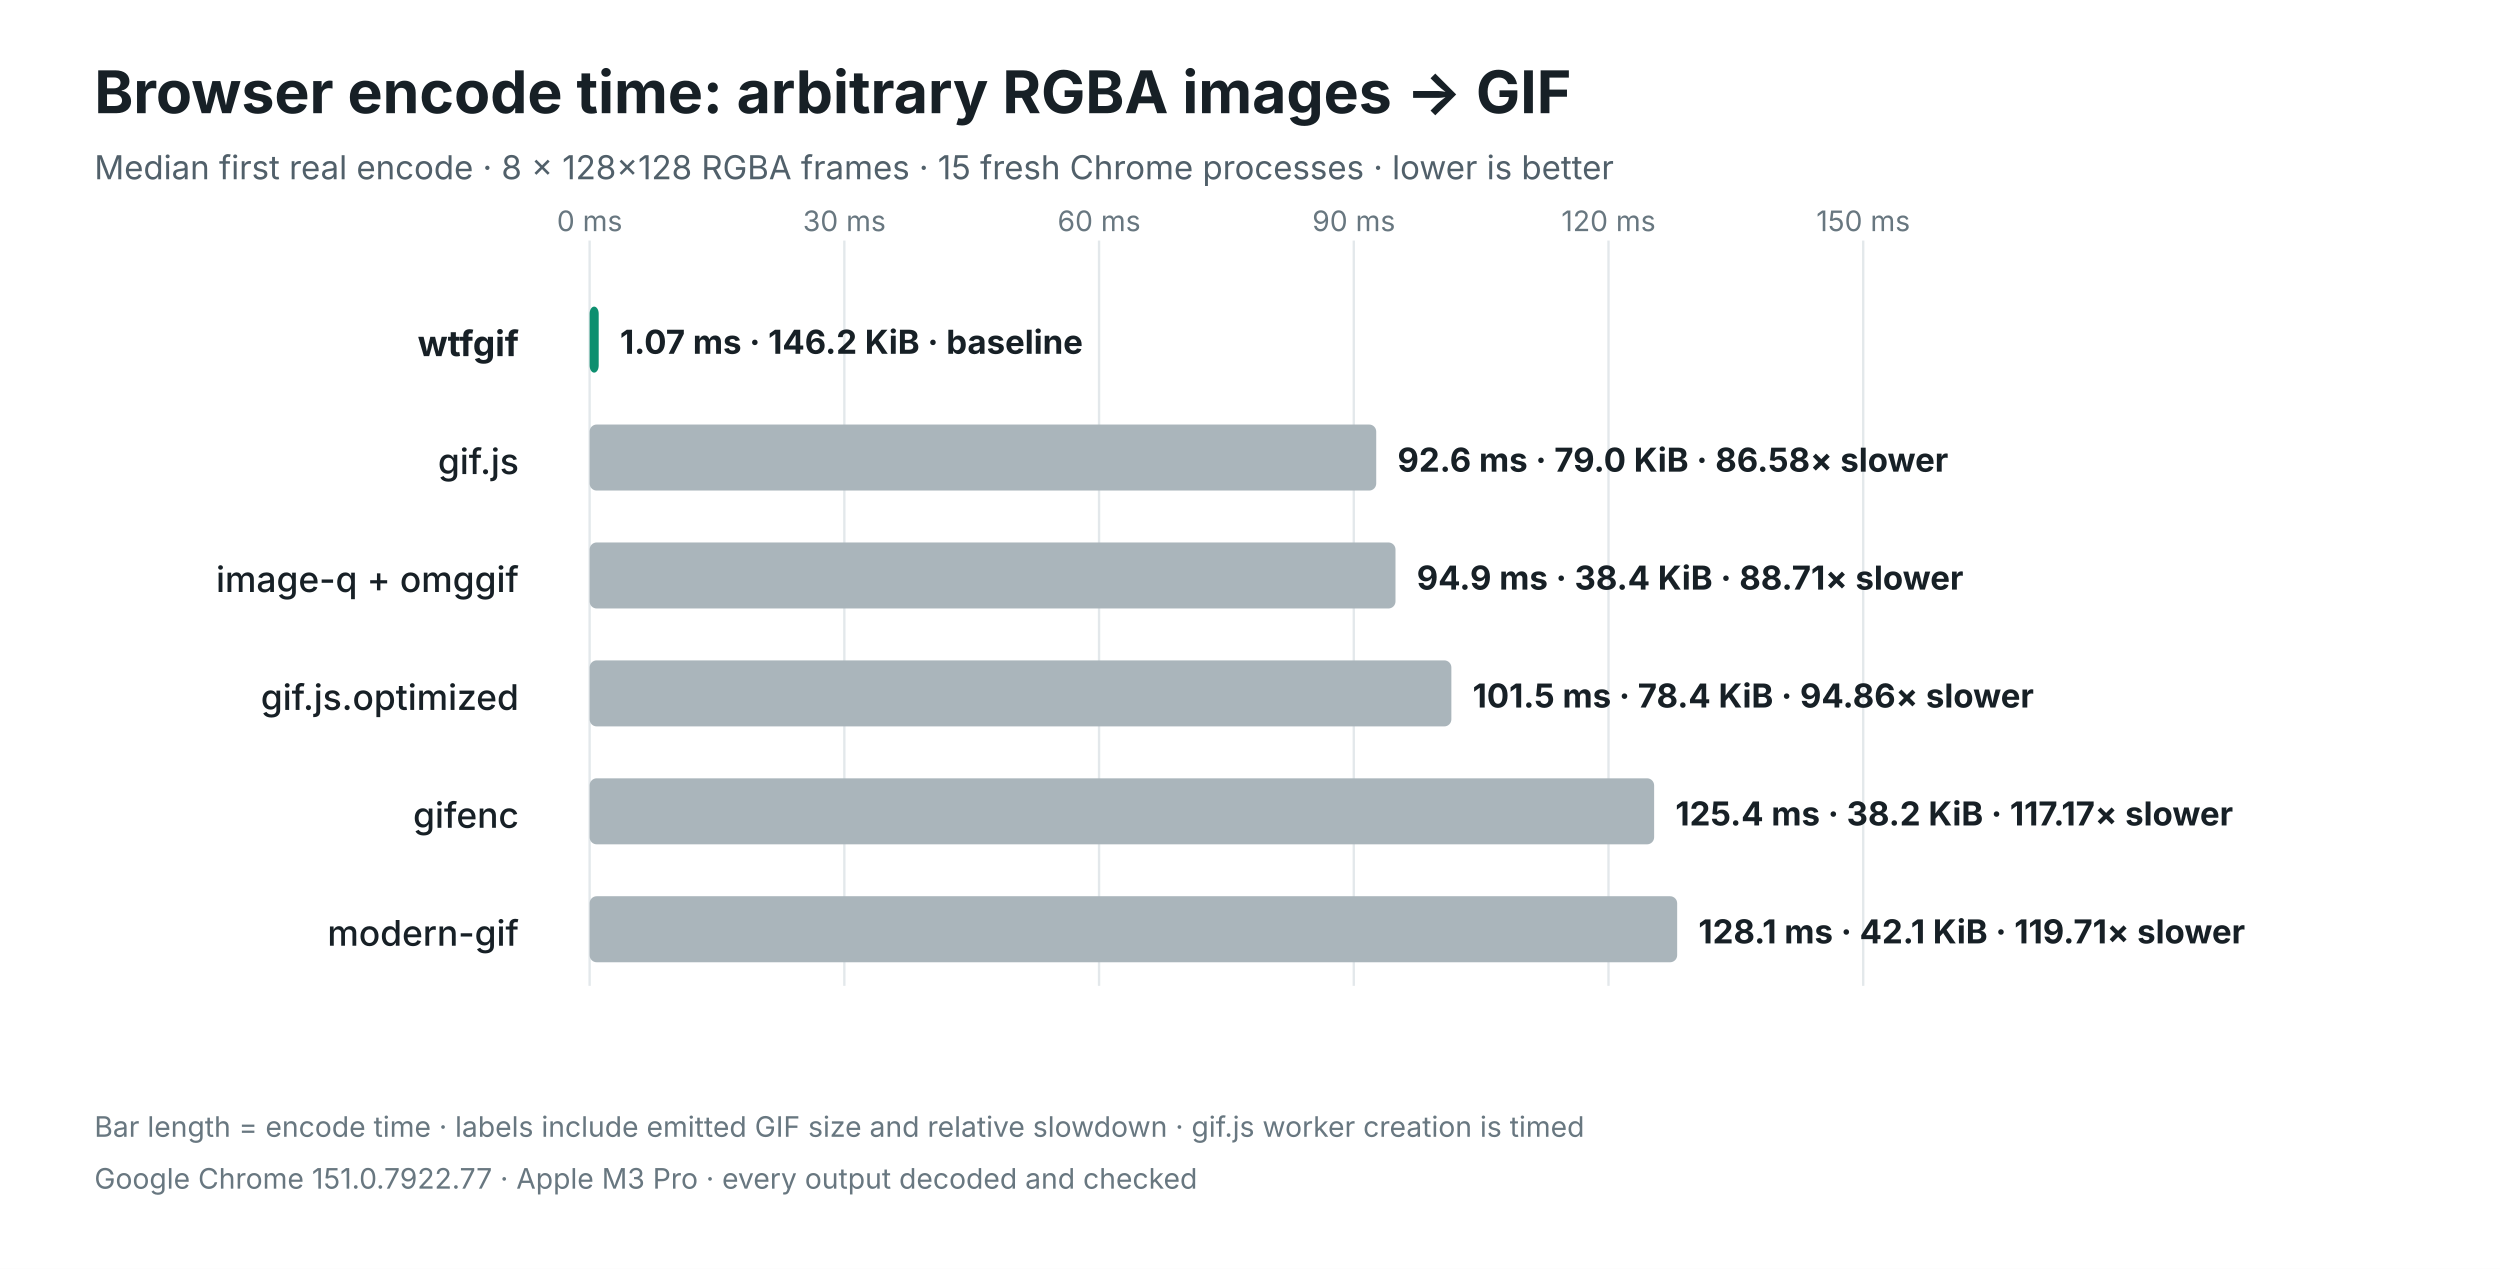
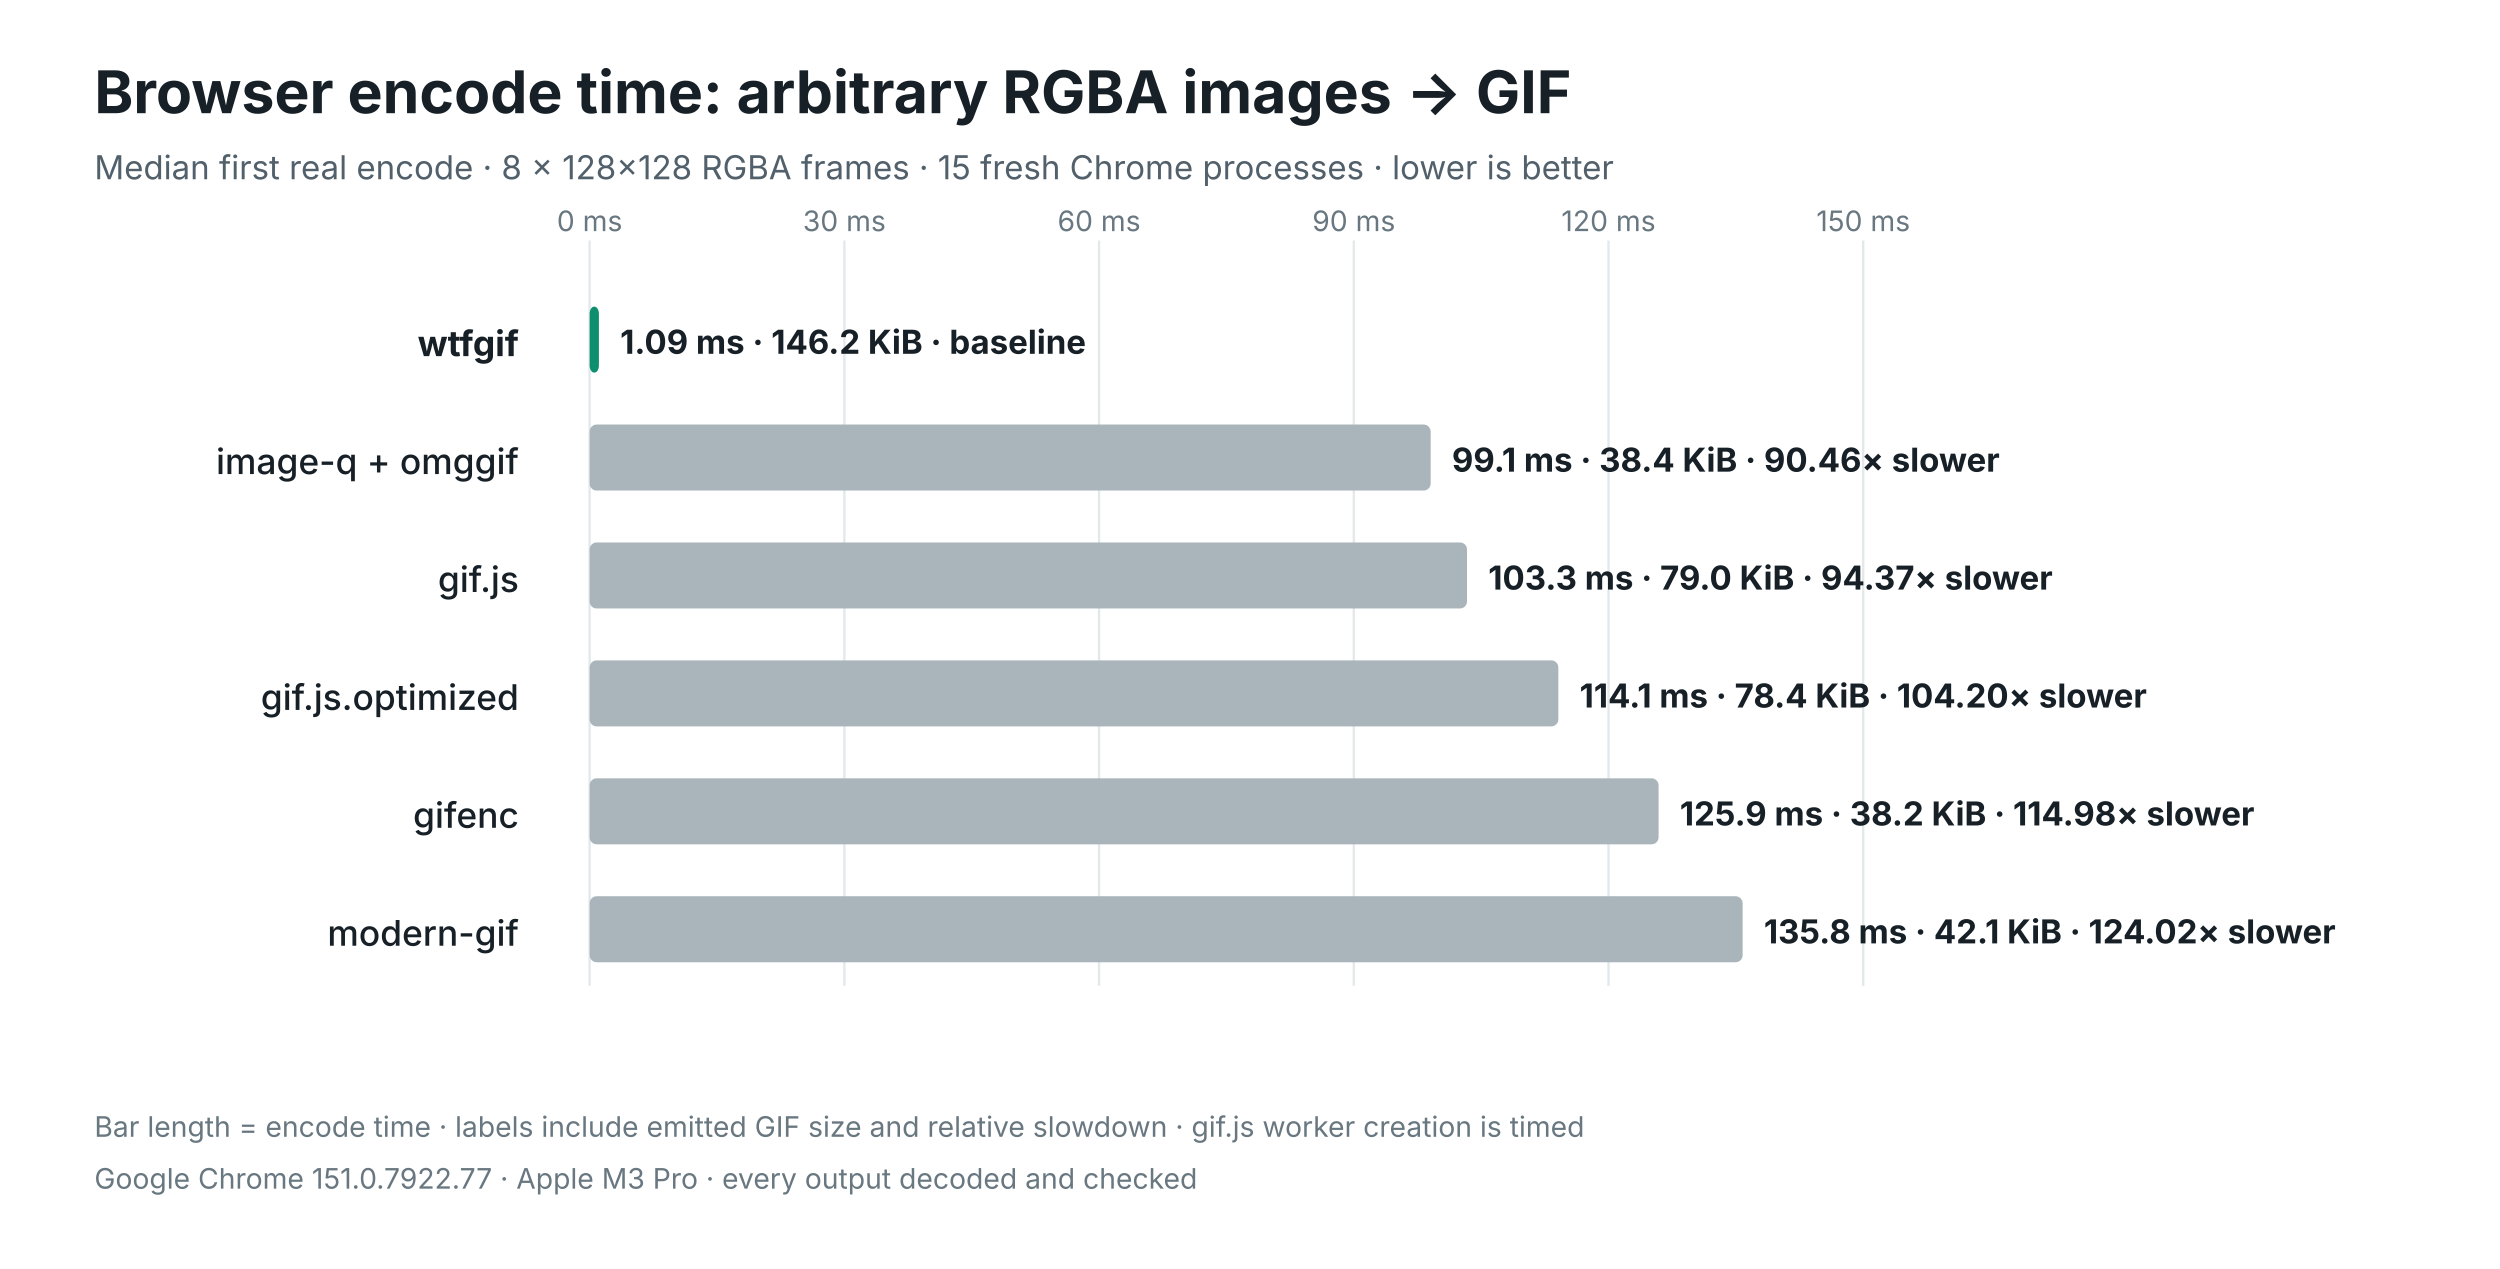
<svg xmlns="http://www.w3.org/2000/svg" width="1060" height="538" viewBox="0 0 1060 538" role="img" aria-labelledby="title desc">
  <rect width="100%" height="100%" fill="#ffffff" />
  <g font-family="ui-sans-serif, -apple-system, BlinkMacSystemFont, Segoe UI, sans-serif" fill="#172026">
    <text x="40" y="48" font-size="25" font-weight="700">Browser encode time: arbitrary RGBA images → GIF</text>
    <text x="40" y="76" font-size="14" fill="#51606a">Median first real encode · 8 × 128×128 RGBA frames · 15 fresh Chrome processes · lower is better</text>
    <line x1="250" y1="102" x2="250" y2="418" stroke="#e3e8eb" stroke-width="1" />
    <text x="250" y="98" text-anchor="middle" font-size="12" fill="#687780">0 ms</text>
    <line x1="358" y1="102" x2="358" y2="418" stroke="#e3e8eb" stroke-width="1" />
    <text x="358" y="98" text-anchor="middle" font-size="12" fill="#687780">30 ms</text>
    <line x1="466" y1="102" x2="466" y2="418" stroke="#e3e8eb" stroke-width="1" />
    <text x="466" y="98" text-anchor="middle" font-size="12" fill="#687780">60 ms</text>
    <line x1="574" y1="102" x2="574" y2="418" stroke="#e3e8eb" stroke-width="1" />
    <text x="574" y="98" text-anchor="middle" font-size="12" fill="#687780">90 ms</text>
    <line x1="682" y1="102" x2="682" y2="418" stroke="#e3e8eb" stroke-width="1" />
    <text x="682" y="98" text-anchor="middle" font-size="12" fill="#687780">120 ms</text>
    <line x1="790" y1="102" x2="790" y2="418" stroke="#e3e8eb" stroke-width="1" />
    <text x="790" y="98" text-anchor="middle" font-size="12" fill="#687780">150 ms</text>
    <text x="220" y="151" text-anchor="end" font-size="15" font-weight="700">wtfgif</text>
-     <rect x="250" y="130" width="3.85" height="28" rx="3" fill="#0d8f6f" />
-     <text x="262.85" y="150" text-anchor="start" font-size="14" font-weight="700" fill="#172026">1.07 ms · 146.2 KiB · baseline</text>
-     <text x="220" y="201" text-anchor="end" font-size="15" font-weight="500">gif.js</text>
-     <rect x="250" y="180" width="333.52" height="28" rx="3" fill="#aab5bb" />
-     <text x="592.52" y="200" text-anchor="start" font-size="14" font-weight="700" fill="#172026">92.6 ms · 79.0 KiB · 86.58× slower</text>
-     <text x="220" y="251" text-anchor="end" font-size="15" font-weight="500">image-q + omggif</text>
-     <rect x="250" y="230" width="341.69" height="28" rx="3" fill="#aab5bb" />
-     <text x="600.69" y="250" text-anchor="start" font-size="14" font-weight="700" fill="#172026">94.9 ms · 38.4 KiB · 88.71× slower</text>
+     <rect x="250" y="130" width="3.94" height="28" rx="3" fill="#0d8f6f" />
+     <text x="262.94" y="150" text-anchor="start" font-size="14" font-weight="700" fill="#172026">1.09 ms · 146.2 KiB · baseline</text>
+     <text x="220" y="201" text-anchor="end" font-size="15" font-weight="500">image-q + omggif</text>
+     <rect x="250" y="180" width="356.6" height="28" rx="3" fill="#aab5bb" />
+     <text x="615.6" y="200" text-anchor="start" font-size="14" font-weight="700" fill="#172026">99.1 ms · 38.4 KiB · 90.46× slower</text>
+     <text x="220" y="251" text-anchor="end" font-size="15" font-weight="500">gif.js</text>
+     <rect x="250" y="230" width="372.02" height="28" rx="3" fill="#aab5bb" />
+     <text x="631.02" y="250" text-anchor="start" font-size="14" font-weight="700" fill="#172026">103.3 ms · 79.0 KiB · 94.37× slower</text>
    <text x="220" y="301" text-anchor="end" font-size="15" font-weight="500">gif.js.optimized</text>
-     <rect x="250" y="280" width="365.38" height="28" rx="3" fill="#aab5bb" />
-     <text x="624.38" y="300" text-anchor="start" font-size="14" font-weight="700" fill="#172026">101.5 ms · 78.4 KiB · 94.86× slower</text>
+     <rect x="250" y="280" width="410.74" height="28" rx="3" fill="#aab5bb" />
+     <text x="669.74" y="300" text-anchor="start" font-size="14" font-weight="700" fill="#172026">114.1 ms · 78.4 KiB · 104.20× slower</text>
    <text x="220" y="351" text-anchor="end" font-size="15" font-weight="500">gifenc</text>
-     <rect x="250" y="330" width="451.35" height="28" rx="3" fill="#aab5bb" />
-     <text x="710.35" y="350" text-anchor="start" font-size="14" font-weight="700" fill="#172026">125.4 ms · 38.2 KiB · 117.17× slower</text>
+     <rect x="250" y="330" width="453.24" height="28" rx="3" fill="#aab5bb" />
+     <text x="712.24" y="350" text-anchor="start" font-size="14" font-weight="700" fill="#172026">125.9 ms · 38.2 KiB · 114.98× slower</text>
    <text x="220" y="401" text-anchor="end" font-size="15" font-weight="500">modern-gif</text>
-     <rect x="250" y="380" width="461.12" height="28" rx="3" fill="#aab5bb" />
-     <text x="720.12" y="400" text-anchor="start" font-size="14" font-weight="700" fill="#172026">128.1 ms · 42.1 KiB · 119.71× slower</text>
+     <rect x="250" y="380" width="488.88" height="28" rx="3" fill="#aab5bb" />
+     <text x="747.88" y="400" text-anchor="start" font-size="14" font-weight="700" fill="#172026">135.8 ms · 42.1 KiB · 124.02× slower</text>
    <text x="40" y="482" font-size="12" fill="#687780">Bar length = encode time · labels include emitted GIF size and relative slowdown · gif.js worker creation is timed</text>
    <text x="40" y="504" font-size="12" fill="#687780">Google Chrome 151.0.7922.77 · Apple M3 Pro · every output decoded and checked</text>
  </g>
</svg>
